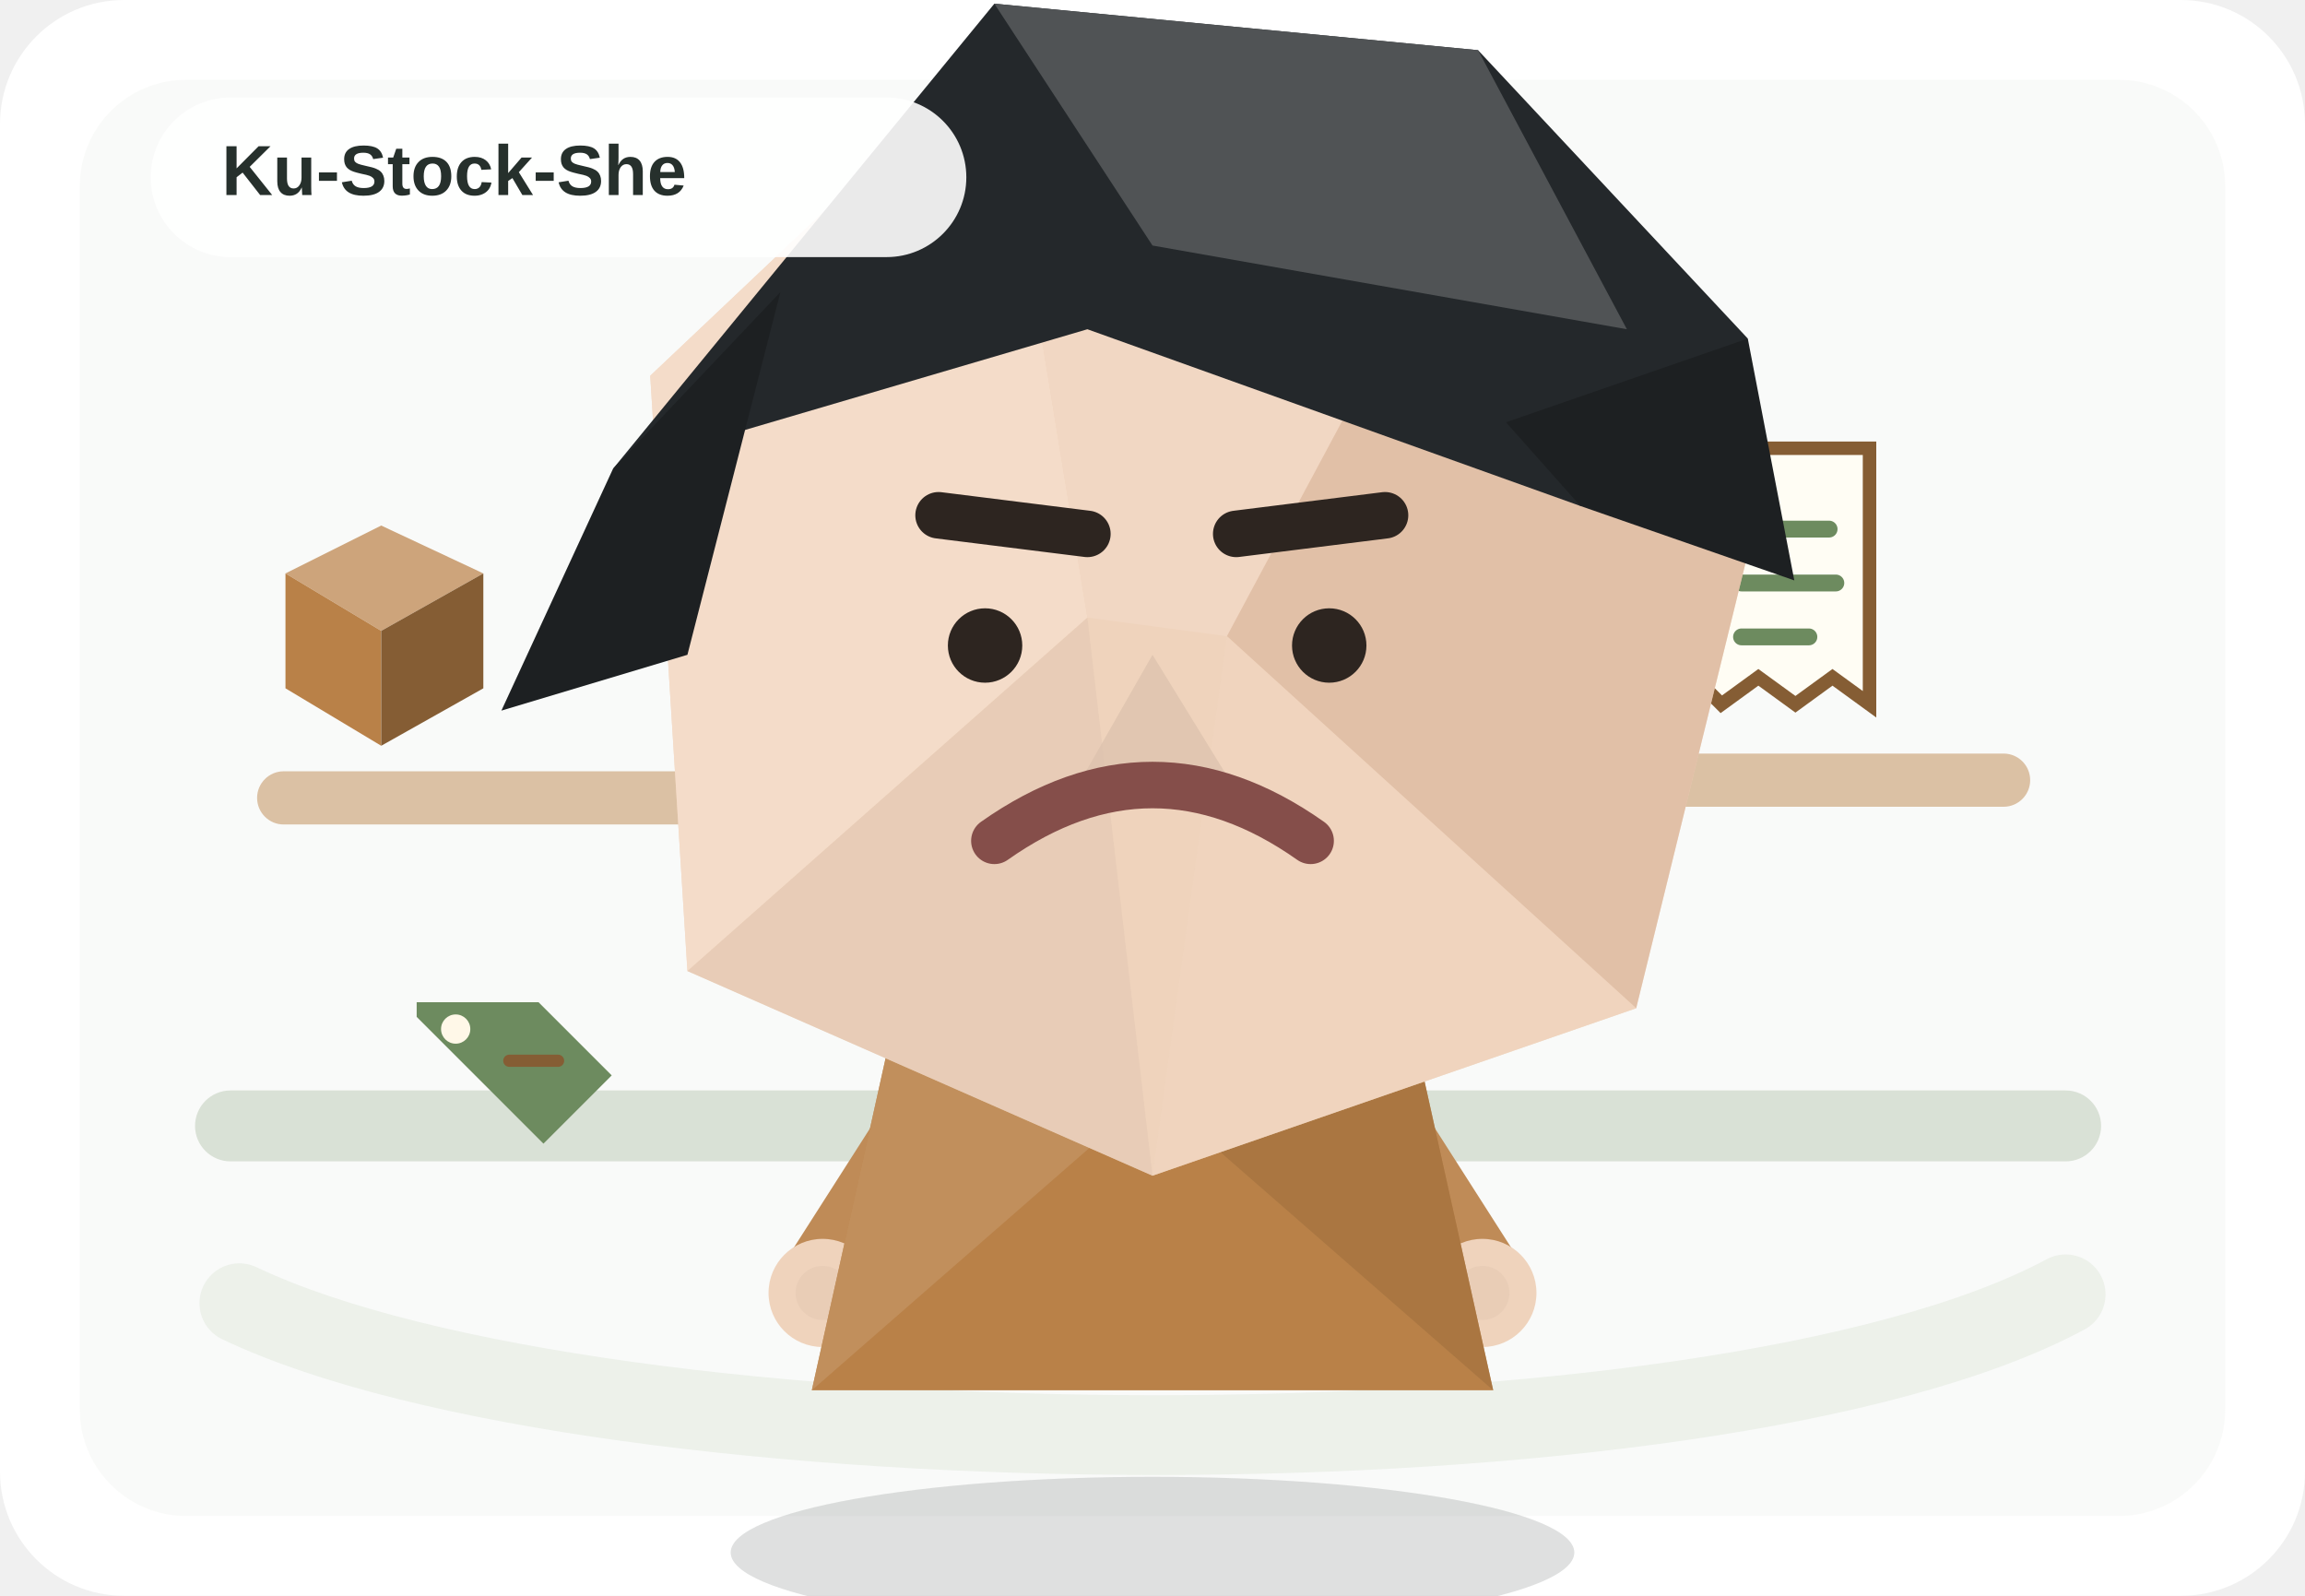
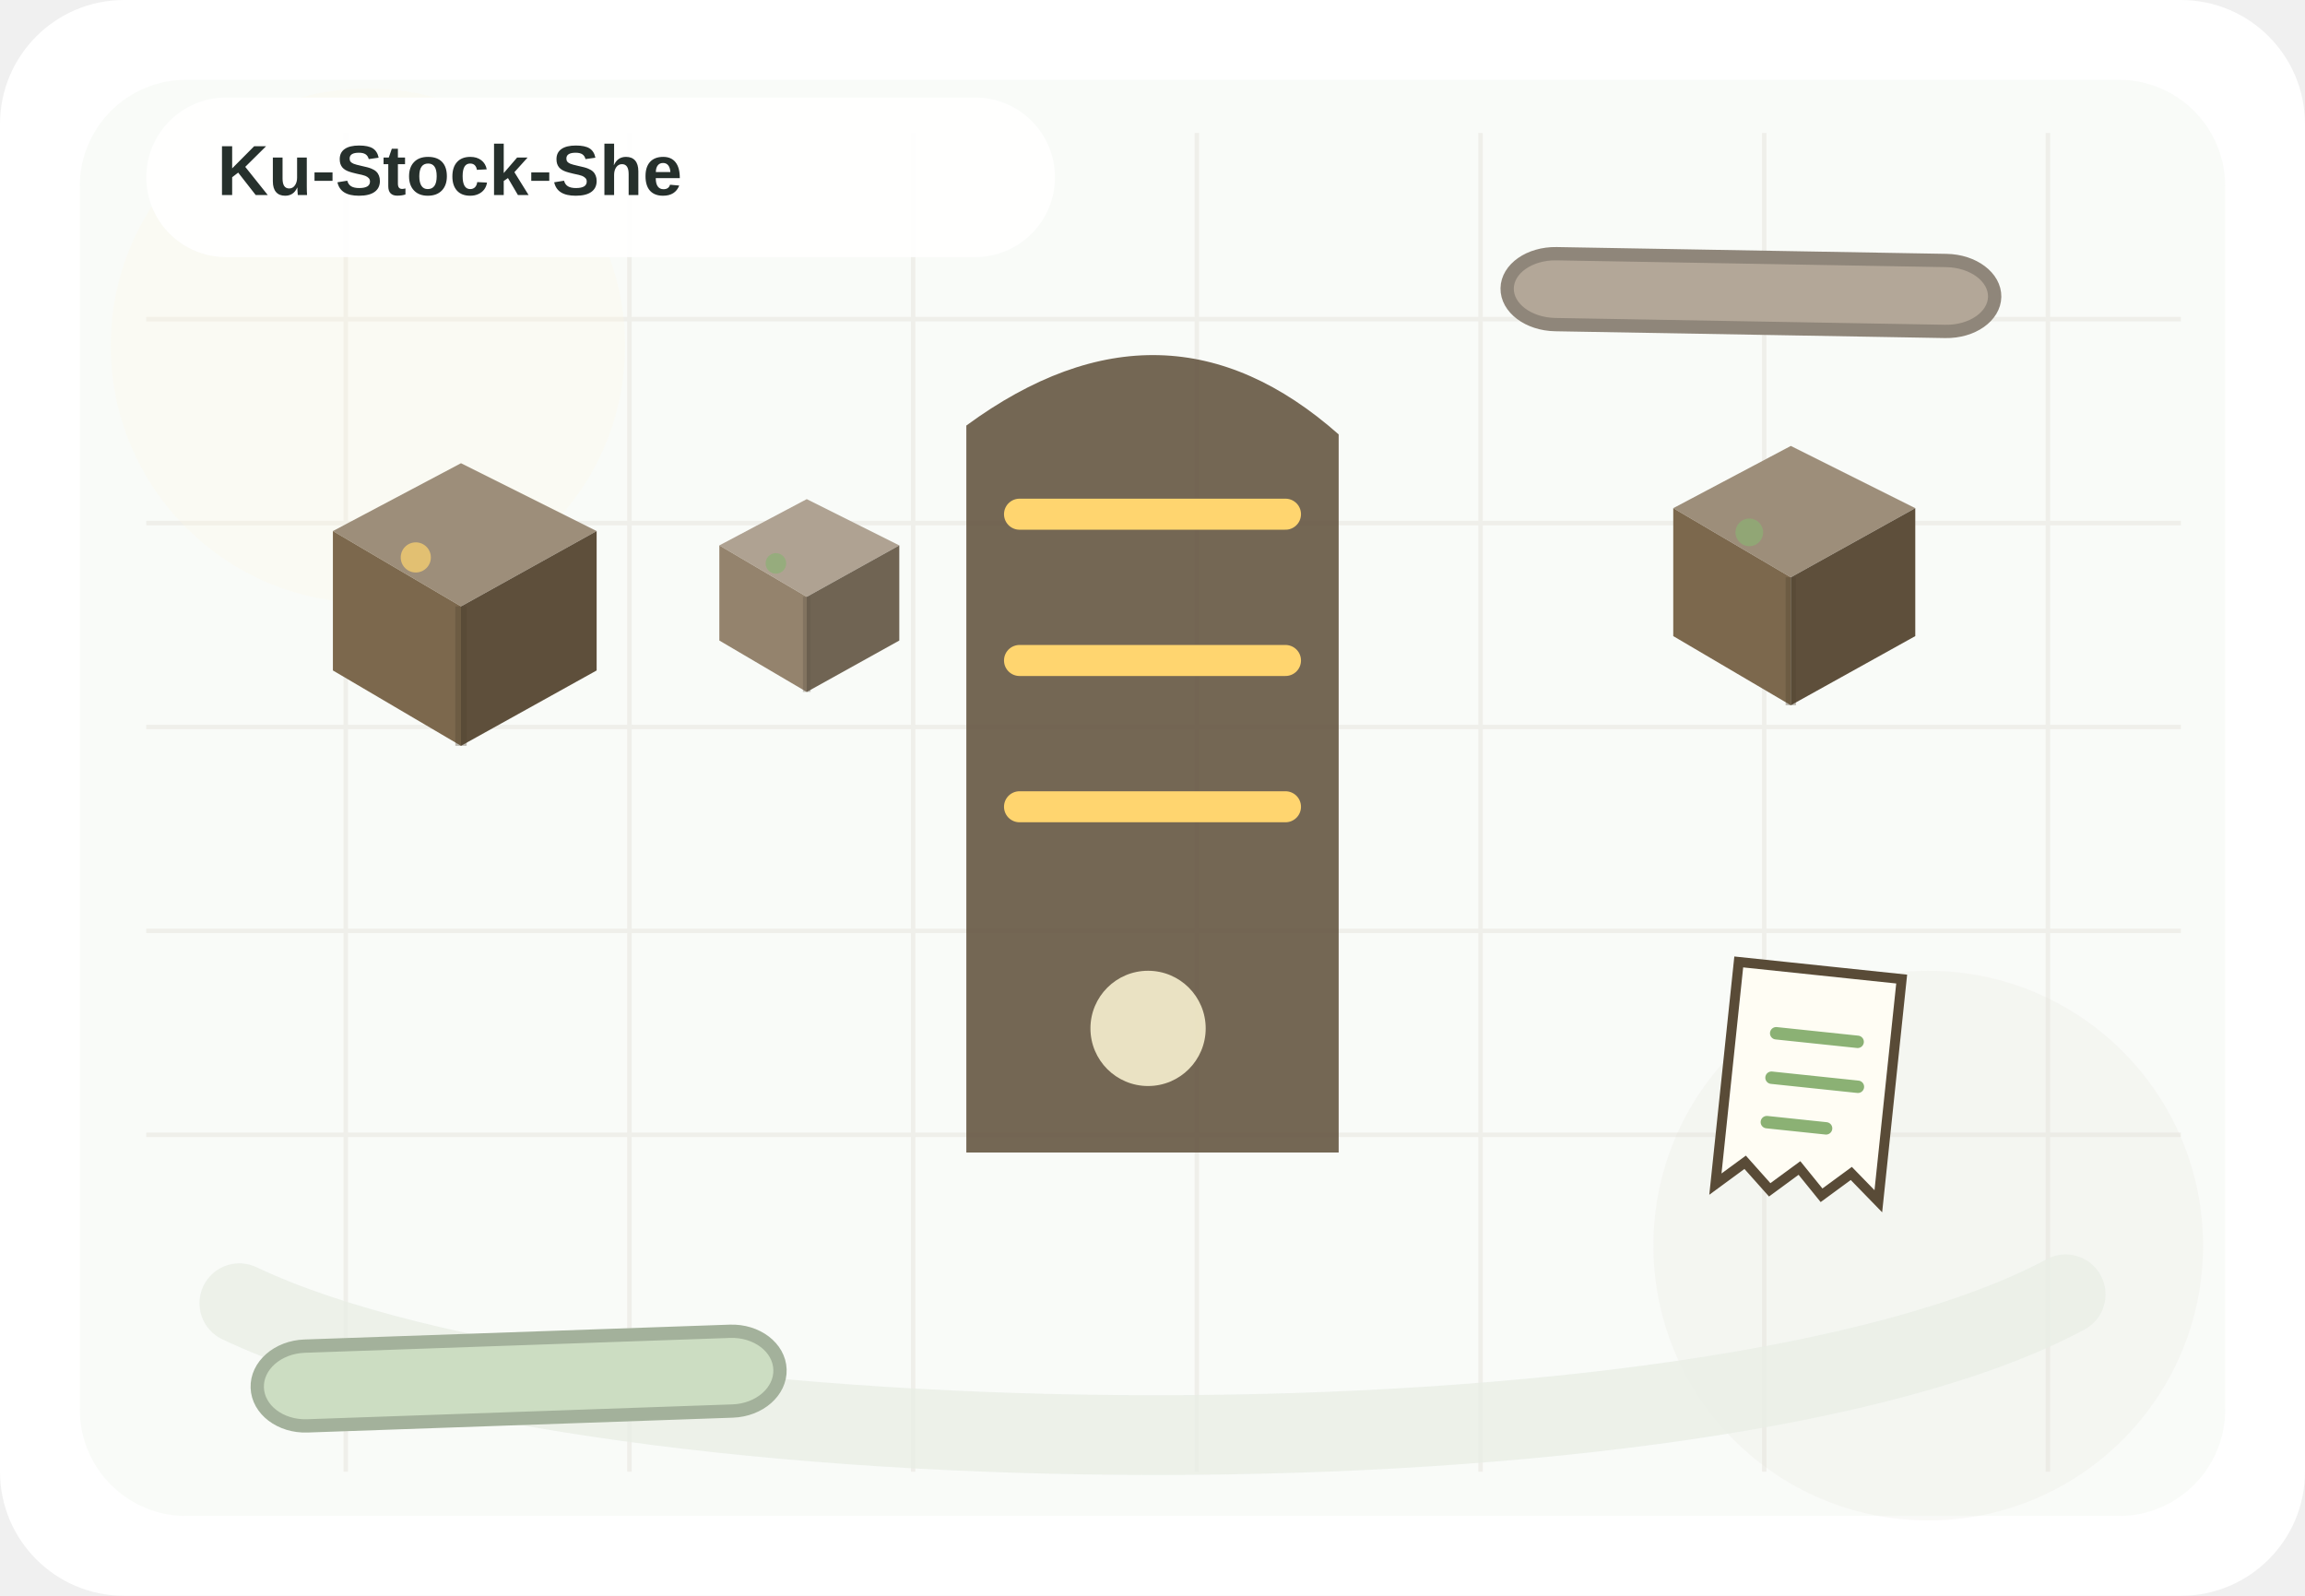
<svg xmlns="http://www.w3.org/2000/svg" width="1040" height="720" viewBox="0 0 520 360" role="img" aria-labelledby="title desc">
  <rect width="520" height="360" rx="28" fill="#ffffff" />
-   <rect x="18" y="18" width="484" height="324" rx="24" fill="#e2e8df" opacity=".2" />
+   <rect x="18" y="18" width="484" height="324" rx="24" fill="#ecf3e9" opacity=".32" />
+   <path d="M33 72 H492 M33 118 H492 M33 164 H492 M33 210 H492 M33 256 H492 M78 30 V332 M142 30 V332 M206 30 V332 M270 30 V332 M334 30 V332 M398 30 V332 M462 30 V332" stroke="#e0dbd4" stroke-width="1" opacity=".4" />
+   <circle cx="83" cy="78" r="58" fill="#fff6df" opacity=".22" />
+   <circle cx="435" cy="281" r="62" fill="#e0dbd4" opacity=".18" />
  <path d="M54 294 C136 333 386 335 466 292" fill="none" stroke="#e9eee6" stroke-width="18" stroke-linecap="round" opacity=".78" />
-   <rect x="44" y="246" width="430" height="16" rx="8" fill="#ccd6c7" opacity=".7" />
-   <rect x="58" y="174" width="150" height="12" rx="6" fill="#d2ad88" opacity=".75" />
-   <rect x="326" y="170" width="132" height="12" rx="6" fill="#d2ad88" opacity=".75" />
-   <g transform="translate(86 138) scale(0.72)">
-     <polygon points="-30,-12 0,-27 32,-12 0,6" fill="#cda47b" />
-     <polygon points="-30,-12 0,6 0,42 -30,24" fill="#b98148" />
-     <polygon points="32,-12 0,6 0,42 32,24" fill="#855d34" />
+   <rect x="58" y="302" width="118" height="18" rx="11" fill="#ccddc2" stroke="#a3b19b" stroke-width="3" transform="rotate(-2 117 311)" />
+   <rect x="340" y="58" width="110" height="16" rx="11" fill="#b3a798" stroke="#8f867a" stroke-width="3" transform="rotate(1 395 66)" />
+   <g transform="translate(104 130) scale(0.85)">
+     <polygon points="-34,-12 0,-30 36,-12 0,8" fill="#9d8e7a" />
+     <polygon points="-34,-12 0,8 0,45 -34,25" fill="#7c684d" />
+     <polygon points="36,-12 0,8 0,45 36,25" fill="#5e4f3b" />
+     <path d="M0 8 V45" stroke="#514432" stroke-width="3" opacity=".35" />
+     <circle cx="-12" cy="-5" r="4" fill="#ffd56f" opacity=".7" />
  </g>
-   <g transform="translate(402 130) scale(0.76)">
-     <path d="M-26 -38 H26 V38 L15 30 L4 38 L-7 30 L-18 38 L-26 30 Z" fill="#fffdf4" stroke="#855d34" stroke-width="4" />
-     <path d="M-12 -14 H14 M-12 2 H16 M-12 18 H8" stroke="#6d8b5f" stroke-width="5" stroke-linecap="round" />
+   <g transform="translate(182 130) scale(0.58)">
+     <polygon points="-34,-12 0,-30 36,-12 0,8" fill="#afa292" />
+     <polygon points="-34,-12 0,8 0,45 -34,25" fill="#94836d" />
+     <polygon points="36,-12 0,8 0,45 36,25" fill="#706453" />
+     <path d="M0 8 V45" stroke="#605547" stroke-width="3" opacity=".35" />
+     <circle cx="-12" cy="-5" r="4" fill="#8bb174" opacity=".7" />
  </g>
-   <g transform="translate(116 236) scale(0.55)">
-     <path d="M-40 -18 H10 L40 12 L12 40 L-40 -12 Z" fill="#6d8b5f" />
-     <circle cx="-24" cy="-7" r="6" fill="#fff8e8" />
-     <path d="M-2 6 H18" stroke="#855d34" stroke-width="5" stroke-linecap="round" />
+   <g transform="translate(404 124) scale(0.78)">
+     <polygon points="-34,-12 0,-30 36,-12 0,8" fill="#9d8e7a" />
+     <polygon points="-34,-12 0,8 0,45 -34,25" fill="#7c684d" />
+     <polygon points="36,-12 0,8 0,45 36,25" fill="#5e4f3b" />
+     <path d="M0 8 V45" stroke="#514432" stroke-width="3" opacity=".35" />
+     <circle cx="-12" cy="-5" r="4" fill="#8bb174" opacity=".7" />
  </g>
-   <g transform="translate(260 238) scale(1.22)">
-     <ellipse cx="0" cy="92" rx="78" ry="14" fill="#17201d" opacity=".14" />
-     <path d="M-38 8 L-49.5 26 L-61 44" fill="none" stroke="#bf8b57" stroke-width="18" stroke-linecap="round" stroke-linejoin="round" />
-     <circle cx="-49.5" cy="26" r="4" fill="#6d8b5f" opacity=".58" />
-     <circle cx="-61" cy="44" r="10" fill="#efd3bc" />
-     <circle cx="-61" cy="44" r="5" fill="#dcc2ad" opacity=".35" />
-     <path d="M38 8 L49.5 26 L61 44" fill="none" stroke="#bf8b57" stroke-width="18" stroke-linecap="round" stroke-linejoin="round" />
-     <circle cx="49.5" cy="26" r="4" fill="#6d8b5f" opacity=".58" />
-     <circle cx="61" cy="44" r="10" fill="#efd3bc" />
-     <circle cx="61" cy="44" r="5" fill="#dcc2ad" opacity=".35" />
-     <polygon points="-47,-10 47,-10 63,62 -63,62" fill="#b98148" />
-     <polygon points="-47,-10 0,7 -63,62" fill="#c39362" opacity=".78" />
-     <polygon points="47,-10 0,7 63,62" fill="#a3723f" opacity=".72" />
-     <polygon points="-17,-25 17,-25 15,-8 -15,-8" fill="#d8b298" />
-     <g transform="translate(0 -74) scale(1.72)">
-       <polygon points="-54,-30 -17,-65 38,-58 66,-19 52,38 0,56 -50,34" fill="#efd3bc" />
-       <polygon points="-54,-30 -17,-65 -7,-4 -50,34" fill="#f6dfcd" opacity=".76" />
-       <polygon points="-17,-65 38,-58 8,-2 -7,-4" fill="#f1d7c3" />
-       <polygon points="38,-58 66,-19 52,38 8,-2" fill="#d8b298" opacity=".58" />
-       <polygon points="-50,34 -7,-4 0,56" fill="#e3c8b3" opacity=".62" />
-       <polygon points="8,-2 52,38 0,56" fill="#f0d5bf" opacity=".62" />
-       <polygon points="-58,-20 -17,-70 35,-65 64,-34 46,-16 -7,-35" fill="#24282b" />
-       <polygon points="-17,-70 35,-65 51,-35 0,-44" fill="#505355" />
-       <polygon points="46,-16 69,-8 64,-34 38,-25" fill="#1d2022" />
-       <polygon points="-58,-20 -70,6 -50,0 -40,-39" fill="#1d2022" />
-       <path d="M-23 -15 L-7 -13 M9 -13 L25 -15" stroke="#2d2520" stroke-width="5" stroke-linecap="round" />
-       <circle cx="-18" cy="-1" r="4" fill="#2d2520" />
-       <circle cx="19" cy="-1" r="4" fill="#2d2520" />
-       <polygon points="0,0 -8,14 8,13" fill="#dcc2ad" opacity=".75" />
-       <path d="M-17 20 Q0 8 17 20" fill="none" stroke="#854e4a" stroke-width="5" stroke-linecap="round" />
-     </g>
+   <g transform="translate(408 244) scale(0.56)">
+     <path d="M-33 -45 H33 V45 L21 35 L10 45 L0 35 L-11 45 L-22 35 L-33 45 Z" fill="#fffdf4" stroke="#594b37" stroke-width="4" transform="rotate(6)" />
+     <path d="M-15 -18 H18 M-15 0 H20 M-15 18 H9" stroke="#8bb174" stroke-width="5" stroke-linecap="round" transform="rotate(6)" />
  </g>
-   <g transform="translate(34 42)">
-     <rect x="0" y="-20" width="184" height="36" rx="18" fill="#ffffff" opacity=".9" />
-     <text x="16" y="2" font-family="Arial, Helvetica, sans-serif" font-size="16" font-weight="800" fill="#26302c">Ku-Stock-She</text>
+   <path d="M218 96 C248 74 276 75 302 98 L302 260 L218 260 Z" fill="#63533e" opacity=".88" />
+   <path d="M230 116 H290 M230 149 H290 M230 182 H290" stroke="#ffd56f" stroke-width="7" stroke-linecap="round" />
+   <circle cx="259" cy="232" r="13" fill="#fff8d6" opacity=".85" />
+   <g transform="translate(33 42)">
+     <rect x="0" y="-20" width="205" height="36" rx="18" fill="#ffffff" opacity=".92" />
+     <text x="16" y="2" font-family="Arial, Helvetica, sans-serif" font-size="16" font-weight="900" fill="#26302c">Ku-Stock-She</text>
  </g>
</svg>
